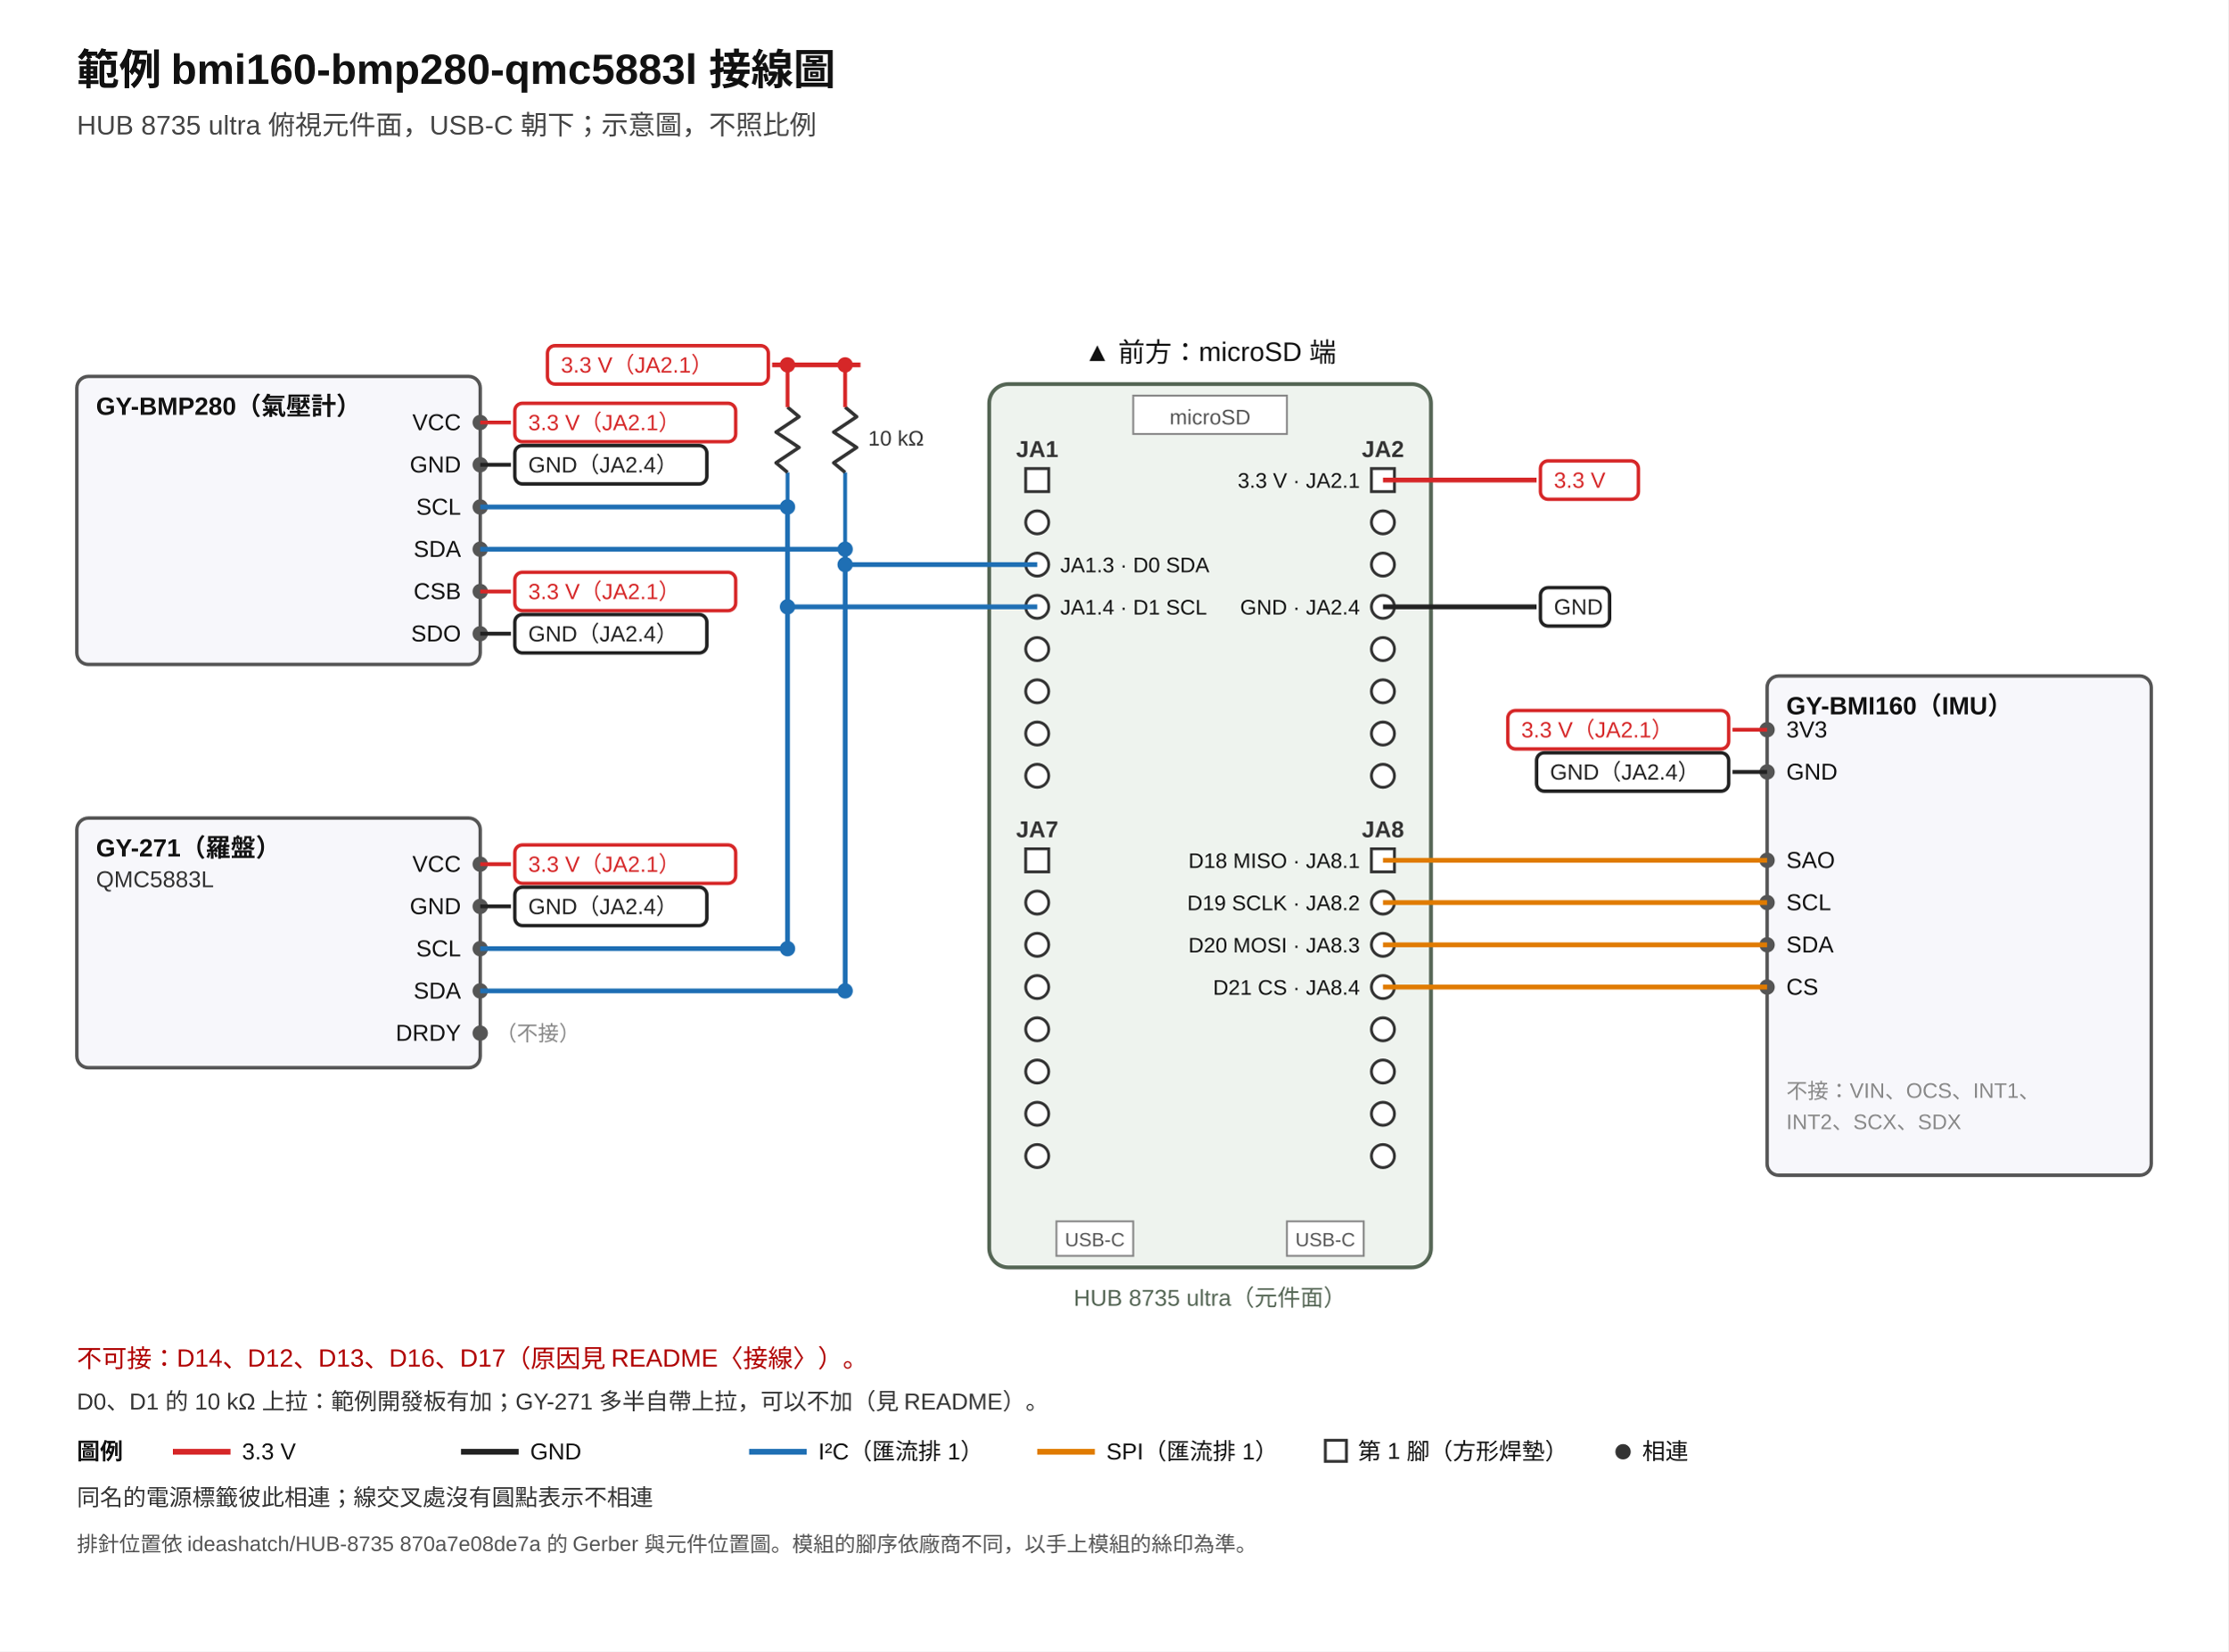
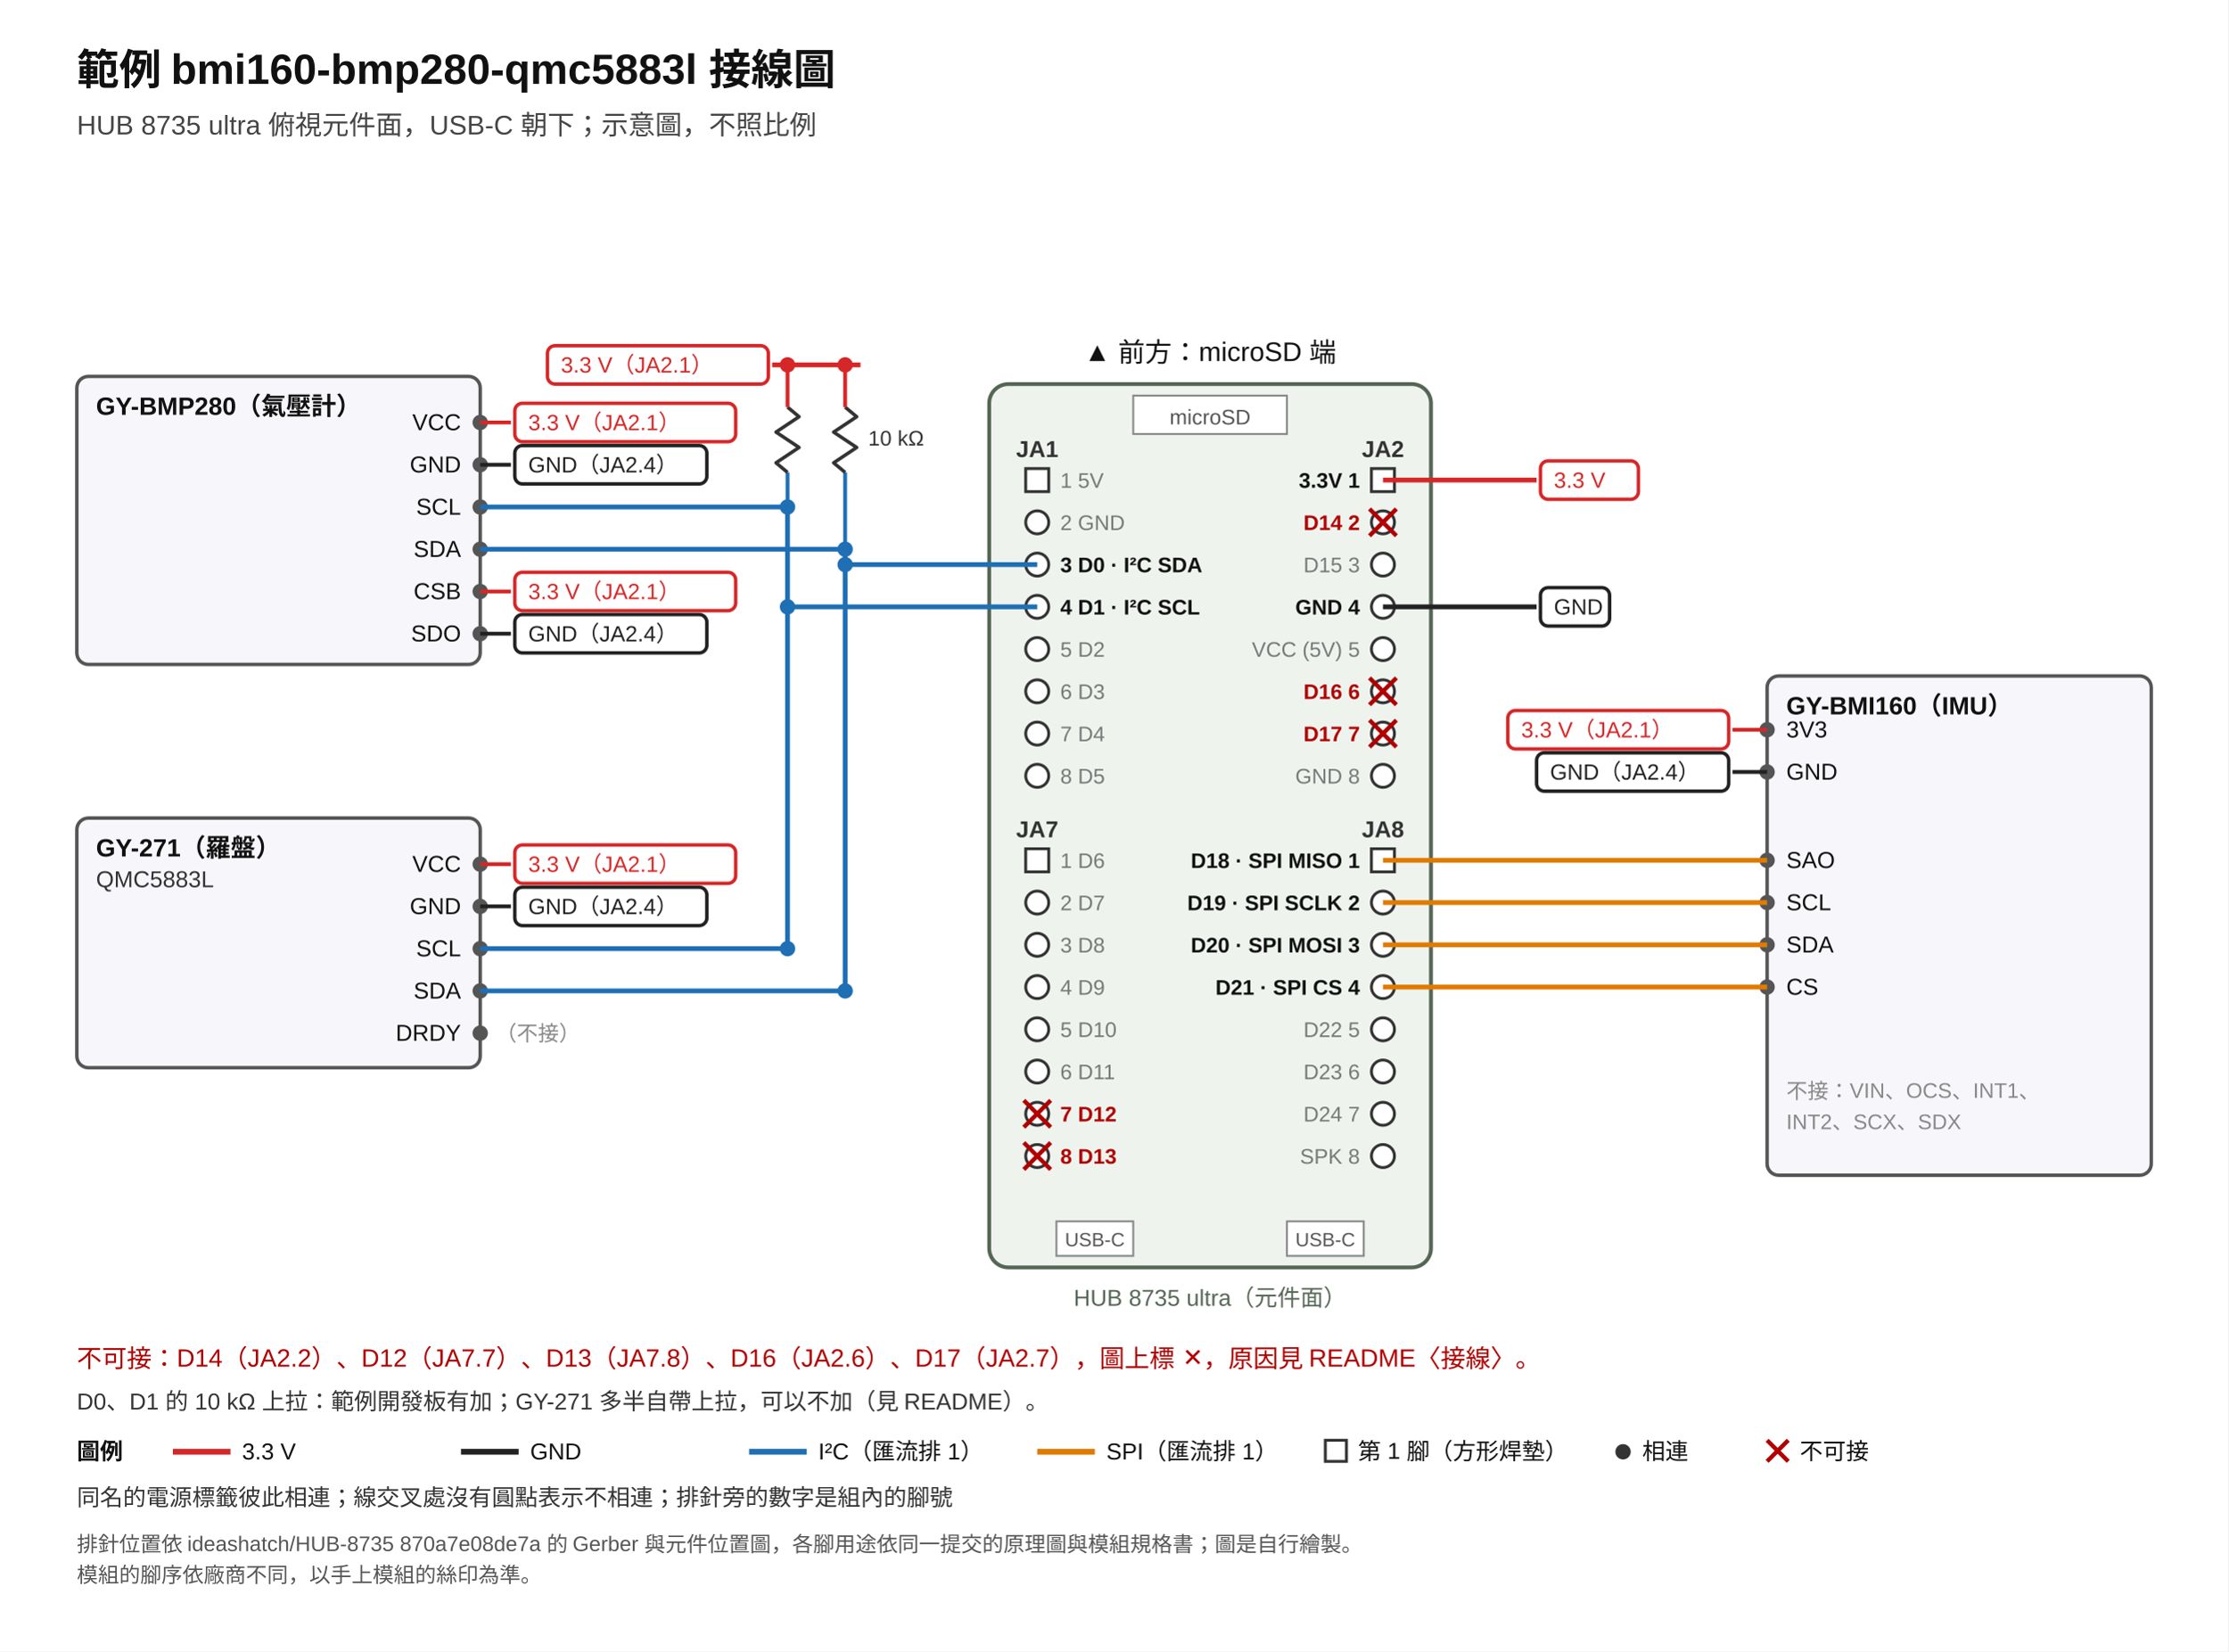
<svg xmlns="http://www.w3.org/2000/svg" width="1160" height="860" viewBox="0 0 1160 860" font-family="'Noto Sans TC','Microsoft JhengHei','PingFang TC','Helvetica Neue',Arial,sans-serif">
  <rect width="1160" height="860" fill="#ffffff" />
  <text x="40" y="44" font-size="22" font-weight="bold" fill="#111">範例 bmi160-bmp280-qmc5883l 接線圖</text>
  <text x="40" y="70" font-size="14" fill="#444">HUB 8735 ultra 俯視元件面，USB-C 朝下；示意圖，不照比例</text>
  <rect x="515" y="200" width="230" height="460" rx="10" fill="#eef3ee" stroke="#556655" stroke-width="2" />
  <text x="630" y="188" font-size="14" text-anchor="middle" fill="#111">▲ 前方：microSD 端</text>
  <rect x="590" y="206" width="80" height="20" fill="#ffffff" stroke="#888" />
  <text x="630" y="221" font-size="11" text-anchor="middle" fill="#555">microSD</text>
  <rect x="550" y="636" width="40" height="18" fill="#ffffff" stroke="#888" />
  <text x="570" y="649" font-size="10" text-anchor="middle" fill="#555">USB-C</text>
  <rect x="670" y="636" width="40" height="18" fill="#ffffff" stroke="#888" />
  <text x="690" y="649" font-size="10" text-anchor="middle" fill="#555">USB-C</text>
  <text x="630" y="680" font-size="12" text-anchor="middle" fill="#556655">HUB 8735 ultra（元件面）</text>
  <rect x="534" y="244" width="12" height="12" fill="#fff" stroke="#333" stroke-width="1.5" />
  <circle cx="540" cy="272" r="6" fill="#fff" stroke="#333" stroke-width="1.5" />
  <circle cx="540" cy="294" r="6" fill="#fff" stroke="#333" stroke-width="1.5" />
  <circle cx="540" cy="316" r="6" fill="#fff" stroke="#333" stroke-width="1.5" />
  <circle cx="540" cy="338" r="6" fill="#fff" stroke="#333" stroke-width="1.5" />
  <circle cx="540" cy="360" r="6" fill="#fff" stroke="#333" stroke-width="1.5" />
  <circle cx="540" cy="382" r="6" fill="#fff" stroke="#333" stroke-width="1.5" />
  <circle cx="540" cy="404" r="6" fill="#fff" stroke="#333" stroke-width="1.5" />
  <text x="540" y="238" font-size="12" font-weight="bold" text-anchor="middle" fill="#333">JA1</text>
  <rect x="534" y="442" width="12" height="12" fill="#fff" stroke="#333" stroke-width="1.5" />
  <circle cx="540" cy="470" r="6" fill="#fff" stroke="#333" stroke-width="1.5" />
  <circle cx="540" cy="492" r="6" fill="#fff" stroke="#333" stroke-width="1.5" />
  <circle cx="540" cy="514" r="6" fill="#fff" stroke="#333" stroke-width="1.5" />
  <circle cx="540" cy="536" r="6" fill="#fff" stroke="#333" stroke-width="1.5" />
  <circle cx="540" cy="558" r="6" fill="#fff" stroke="#333" stroke-width="1.5" />
  <circle cx="540" cy="580" r="6" fill="#fff" stroke="#333" stroke-width="1.5" />
  <circle cx="540" cy="602" r="6" fill="#fff" stroke="#333" stroke-width="1.5" />
  <text x="540" y="436" font-size="12" font-weight="bold" text-anchor="middle" fill="#333">JA7</text>
  <rect x="714" y="244" width="12" height="12" fill="#fff" stroke="#333" stroke-width="1.5" />
  <circle cx="720" cy="272" r="6" fill="#fff" stroke="#333" stroke-width="1.5" />
  <circle cx="720" cy="294" r="6" fill="#fff" stroke="#333" stroke-width="1.5" />
  <circle cx="720" cy="316" r="6" fill="#fff" stroke="#333" stroke-width="1.5" />
  <circle cx="720" cy="338" r="6" fill="#fff" stroke="#333" stroke-width="1.5" />
  <circle cx="720" cy="360" r="6" fill="#fff" stroke="#333" stroke-width="1.5" />
  <circle cx="720" cy="382" r="6" fill="#fff" stroke="#333" stroke-width="1.5" />
  <circle cx="720" cy="404" r="6" fill="#fff" stroke="#333" stroke-width="1.5" />
  <text x="720" y="238" font-size="12" font-weight="bold" text-anchor="middle" fill="#333">JA2</text>
  <rect x="714" y="442" width="12" height="12" fill="#fff" stroke="#333" stroke-width="1.5" />
  <circle cx="720" cy="470" r="6" fill="#fff" stroke="#333" stroke-width="1.5" />
  <circle cx="720" cy="492" r="6" fill="#fff" stroke="#333" stroke-width="1.5" />
  <circle cx="720" cy="514" r="6" fill="#fff" stroke="#333" stroke-width="1.5" />
  <circle cx="720" cy="536" r="6" fill="#fff" stroke="#333" stroke-width="1.5" />
  <circle cx="720" cy="558" r="6" fill="#fff" stroke="#333" stroke-width="1.5" />
  <circle cx="720" cy="580" r="6" fill="#fff" stroke="#333" stroke-width="1.5" />
  <circle cx="720" cy="602" r="6" fill="#fff" stroke="#333" stroke-width="1.5" />
  <text x="720" y="436" font-size="12" font-weight="bold" text-anchor="middle" fill="#333">JA8</text>
-   <text x="552" y="298" font-size="11" fill="#111">JA1.3 · D0 SDA</text>
-   <text x="552" y="320" font-size="11" fill="#111">JA1.4 · D1 SCL</text>
-   <text x="708" y="254" font-size="11" text-anchor="end" fill="#111">3.3 V · JA2.1</text>
-   <text x="708" y="320" font-size="11" text-anchor="end" fill="#111">GND · JA2.4</text>
-   <text x="708" y="452" font-size="11" text-anchor="end" fill="#111">D18 MISO · JA8.1</text>
-   <text x="708" y="474" font-size="11" text-anchor="end" fill="#111">D19 SCLK · JA8.2</text>
-   <text x="708" y="496" font-size="11" text-anchor="end" fill="#111">D20 MOSI · JA8.3</text>
-   <text x="708" y="518" font-size="11" text-anchor="end" fill="#111">D21 CS · JA8.4</text>
+   <text x="552" y="254" font-size="11" font-weight="normal" fill="#777">1  5V</text>
+   <text x="552" y="276" font-size="11" font-weight="normal" fill="#777">2  GND</text>
+   <text x="552" y="298" font-size="11" font-weight="bold" fill="#111">3  D0 · I²C SDA</text>
+   <text x="552" y="320" font-size="11" font-weight="bold" fill="#111">4  D1 · I²C SCL</text>
+   <text x="552" y="342" font-size="11" font-weight="normal" fill="#777">5  D2</text>
+   <text x="552" y="364" font-size="11" font-weight="normal" fill="#777">6  D3</text>
+   <text x="552" y="386" font-size="11" font-weight="normal" fill="#777">7  D4</text>
+   <text x="552" y="408" font-size="11" font-weight="normal" fill="#777">8  D5</text>
+   <text x="552" y="452" font-size="11" font-weight="normal" fill="#777">1  D6</text>
+   <text x="552" y="474" font-size="11" font-weight="normal" fill="#777">2  D7</text>
+   <text x="552" y="496" font-size="11" font-weight="normal" fill="#777">3  D8</text>
+   <text x="552" y="518" font-size="11" font-weight="normal" fill="#777">4  D9</text>
+   <text x="552" y="540" font-size="11" font-weight="normal" fill="#777">5  D10</text>
+   <text x="552" y="562" font-size="11" font-weight="normal" fill="#777">6  D11</text>
+   <text x="552" y="584" font-size="11" font-weight="bold" fill="#b00000">7  D12</text>
+   <path d="M533 573 L547 587 M533 587 L547 573" stroke="#b00000" stroke-width="2.2" />
+   <text x="552" y="606" font-size="11" font-weight="bold" fill="#b00000">8  D13</text>
+   <path d="M533 595 L547 609 M533 609 L547 595" stroke="#b00000" stroke-width="2.2" />
+   <text x="708" y="254" font-size="11" font-weight="bold" text-anchor="end" fill="#111">3.3V  1</text>
+   <text x="708" y="276" font-size="11" font-weight="bold" text-anchor="end" fill="#b00000">D14  2</text>
+   <path d="M713 265 L727 279 M713 279 L727 265" stroke="#b00000" stroke-width="2.2" />
+   <text x="708" y="298" font-size="11" font-weight="normal" text-anchor="end" fill="#777">D15  3</text>
+   <text x="708" y="320" font-size="11" font-weight="bold" text-anchor="end" fill="#111">GND  4</text>
+   <text x="708" y="342" font-size="11" font-weight="normal" text-anchor="end" fill="#777">VCC (5V)  5</text>
+   <text x="708" y="364" font-size="11" font-weight="bold" text-anchor="end" fill="#b00000">D16  6</text>
+   <path d="M713 353 L727 367 M713 367 L727 353" stroke="#b00000" stroke-width="2.2" />
+   <text x="708" y="386" font-size="11" font-weight="bold" text-anchor="end" fill="#b00000">D17  7</text>
+   <path d="M713 375 L727 389 M713 389 L727 375" stroke="#b00000" stroke-width="2.2" />
+   <text x="708" y="408" font-size="11" font-weight="normal" text-anchor="end" fill="#777">GND  8</text>
+   <text x="708" y="452" font-size="11" font-weight="bold" text-anchor="end" fill="#111">D18 · SPI MISO  1</text>
+   <text x="708" y="474" font-size="11" font-weight="bold" text-anchor="end" fill="#111">D19 · SPI SCLK  2</text>
+   <text x="708" y="496" font-size="11" font-weight="bold" text-anchor="end" fill="#111">D20 · SPI MOSI  3</text>
+   <text x="708" y="518" font-size="11" font-weight="bold" text-anchor="end" fill="#111">D21 · SPI CS  4</text>
+   <text x="708" y="540" font-size="11" font-weight="normal" text-anchor="end" fill="#777">D22  5</text>
+   <text x="708" y="562" font-size="11" font-weight="normal" text-anchor="end" fill="#777">D23  6</text>
+   <text x="708" y="584" font-size="11" font-weight="normal" text-anchor="end" fill="#777">D24  7</text>
+   <text x="708" y="606" font-size="11" font-weight="normal" text-anchor="end" fill="#777">SPK  8</text>
  <polyline points="720,250 800,250" fill="none" stroke="#d62728" stroke-width="2.5" stroke-linejoin="round" />
  <rect x="802" y="240" width="51" height="20" rx="4" fill="#fff" stroke="#d62728" stroke-width="1.8" />
  <text x="809" y="254" font-size="11.5" fill="#d62728">3.3 V</text>
  <polyline points="720,316 800,316" fill="none" stroke="#222222" stroke-width="2.5" stroke-linejoin="round" />
  <rect x="802" y="306" width="36" height="20" rx="4" fill="#fff" stroke="#222222" stroke-width="1.8" />
  <text x="809" y="320" font-size="11.5" fill="#222222">GND</text>
  <rect x="40" y="196" width="210" height="150" rx="6" fill="#f7f7fb" stroke="#555" stroke-width="1.8" />
  <text x="50" y="216" font-size="13" font-weight="bold" fill="#111">GY-BMP280（氣壓計）</text>
  <circle cx="250" cy="220" r="4" fill="#555" />
  <text x="240" y="224" font-size="12" text-anchor="end" fill="#111">VCC</text>
  <circle cx="250" cy="242" r="4" fill="#555" />
  <text x="240" y="246" font-size="12" text-anchor="end" fill="#111">GND</text>
  <circle cx="250" cy="264" r="4" fill="#555" />
  <text x="240" y="268" font-size="12" text-anchor="end" fill="#111">SCL</text>
  <circle cx="250" cy="286" r="4" fill="#555" />
  <text x="240" y="290" font-size="12" text-anchor="end" fill="#111">SDA</text>
  <circle cx="250" cy="308" r="4" fill="#555" />
  <text x="240" y="312" font-size="12" text-anchor="end" fill="#111">CSB</text>
  <circle cx="250" cy="330" r="4" fill="#555" />
  <text x="240" y="334" font-size="12" text-anchor="end" fill="#111">SDO</text>
  <rect x="40" y="426" width="210" height="130" rx="6" fill="#f7f7fb" stroke="#555" stroke-width="1.8" />
  <text x="50" y="446" font-size="13" font-weight="bold" fill="#111">GY-271（羅盤）</text>
  <text x="50" y="462" font-size="12" fill="#333">QMC5883L</text>
  <circle cx="250" cy="450" r="4" fill="#555" />
  <text x="240" y="454" font-size="12" text-anchor="end" fill="#111">VCC</text>
  <circle cx="250" cy="472" r="4" fill="#555" />
  <text x="240" y="476" font-size="12" text-anchor="end" fill="#111">GND</text>
  <circle cx="250" cy="494" r="4" fill="#555" />
  <text x="240" y="498" font-size="12" text-anchor="end" fill="#111">SCL</text>
  <circle cx="250" cy="516" r="4" fill="#555" />
  <text x="240" y="520" font-size="12" text-anchor="end" fill="#111">SDA</text>
  <circle cx="250" cy="538" r="4" fill="#555" />
  <text x="240" y="542" font-size="12" text-anchor="end" fill="#111">DRDY</text>
  <polyline points="410,264 410,494" fill="none" stroke="#1f6fb4" stroke-width="2.5" stroke-linejoin="round" />
  <polyline points="440,286 440,516" fill="none" stroke="#1f6fb4" stroke-width="2.5" stroke-linejoin="round" />
  <polyline points="250,264 410,264" fill="none" stroke="#1f6fb4" stroke-width="2.5" stroke-linejoin="round" />
  <polyline points="250,286 440,286" fill="none" stroke="#1f6fb4" stroke-width="2.5" stroke-linejoin="round" />
  <polyline points="250,494 410,494" fill="none" stroke="#1f6fb4" stroke-width="2.5" stroke-linejoin="round" />
  <polyline points="250,516 440,516" fill="none" stroke="#1f6fb4" stroke-width="2.5" stroke-linejoin="round" />
  <polyline points="540,294 440,294" fill="none" stroke="#1f6fb4" stroke-width="2.5" stroke-linejoin="round" />
  <circle cx="440" cy="294" r="4" fill="#1f6fb4" />
  <polyline points="540,316 410,316" fill="none" stroke="#1f6fb4" stroke-width="2.5" stroke-linejoin="round" />
  <circle cx="410" cy="316" r="4" fill="#1f6fb4" />
  <circle cx="410" cy="264" r="4" fill="#1f6fb4" />
  <circle cx="440" cy="286" r="4" fill="#1f6fb4" />
  <circle cx="410" cy="494" r="4" fill="#1f6fb4" />
  <circle cx="440" cy="516" r="4" fill="#1f6fb4" />
  <polyline points="410,264 410,246" fill="none" stroke="#1f6fb4" stroke-width="2" stroke-linejoin="round" />
  <polyline points="410,246 404,241 416,233 404,225 416,217 410,212" fill="none" stroke="#333" stroke-width="1.8" stroke-linejoin="round" />
  <polyline points="410,212 410,190" fill="none" stroke="#d62728" stroke-width="2" stroke-linejoin="round" />
  <polyline points="440,286 440,246" fill="none" stroke="#1f6fb4" stroke-width="2" stroke-linejoin="round" />
  <polyline points="440,246 434,241 446,233 434,225 446,217 440,212" fill="none" stroke="#333" stroke-width="1.8" stroke-linejoin="round" />
  <polyline points="440,212 440,190" fill="none" stroke="#d62728" stroke-width="2" stroke-linejoin="round" />
  <polyline points="402,190 448,190" fill="none" stroke="#d62728" stroke-width="2.5" stroke-linejoin="round" />
  <circle cx="410" cy="190" r="4" fill="#d62728" />
  <circle cx="440" cy="190" r="4" fill="#d62728" />
  <text x="452" y="232" font-size="11" fill="#333">10 kΩ</text>
  <rect x="285" y="180" width="115" height="20" rx="4" fill="#fff" stroke="#d62728" stroke-width="1.8" />
  <text x="292" y="194" font-size="11.5" fill="#d62728">3.3 V（JA2.1）</text>
  <polyline points="250,220 266,220" fill="none" stroke="#d62728" stroke-width="2" stroke-linejoin="round" />
  <rect x="268" y="210" width="115" height="20" rx="4" fill="#fff" stroke="#d62728" stroke-width="1.8" />
  <text x="275" y="224" font-size="11.5" fill="#d62728">3.3 V（JA2.1）</text>
  <polyline points="250,242 266,242" fill="none" stroke="#222222" stroke-width="2" stroke-linejoin="round" />
  <rect x="268" y="232" width="100" height="20" rx="4" fill="#fff" stroke="#222222" stroke-width="1.8" />
  <text x="275" y="246" font-size="11.5" fill="#222222">GND（JA2.4）</text>
  <polyline points="250,308 266,308" fill="none" stroke="#d62728" stroke-width="2" stroke-linejoin="round" />
  <rect x="268" y="298" width="115" height="20" rx="4" fill="#fff" stroke="#d62728" stroke-width="1.8" />
  <text x="275" y="312" font-size="11.5" fill="#d62728">3.3 V（JA2.1）</text>
  <polyline points="250,330 266,330" fill="none" stroke="#222222" stroke-width="2" stroke-linejoin="round" />
  <rect x="268" y="320" width="100" height="20" rx="4" fill="#fff" stroke="#222222" stroke-width="1.8" />
  <text x="275" y="334" font-size="11.5" fill="#222222">GND（JA2.4）</text>
  <polyline points="250,450 266,450" fill="none" stroke="#d62728" stroke-width="2" stroke-linejoin="round" />
  <rect x="268" y="440" width="115" height="20" rx="4" fill="#fff" stroke="#d62728" stroke-width="1.8" />
  <text x="275" y="454" font-size="11.5" fill="#d62728">3.3 V（JA2.1）</text>
  <polyline points="250,472 266,472" fill="none" stroke="#222222" stroke-width="2" stroke-linejoin="round" />
  <rect x="268" y="462" width="100" height="20" rx="4" fill="#fff" stroke="#222222" stroke-width="1.8" />
  <text x="275" y="476" font-size="11.5" fill="#222222">GND（JA2.4）</text>
  <text x="258" y="542" font-size="11" fill="#888888">（不接）</text>
  <rect x="920" y="352" width="200" height="260" rx="6" fill="#f7f7fb" stroke="#555" stroke-width="1.8" />
  <text x="930" y="372" font-size="13" font-weight="bold" fill="#111">GY-BMI160（IMU）</text>
  <circle cx="920" cy="380" r="4" fill="#555" />
  <text x="930" y="384" font-size="12" fill="#111">3V3</text>
  <circle cx="920" cy="402" r="4" fill="#555" />
  <text x="930" y="406" font-size="12" fill="#111">GND</text>
  <circle cx="920" cy="448" r="4" fill="#555" />
  <text x="930" y="452" font-size="12" fill="#111">SAO</text>
  <circle cx="920" cy="470" r="4" fill="#555" />
  <text x="930" y="474" font-size="12" fill="#111">SCL</text>
  <circle cx="920" cy="492" r="4" fill="#555" />
  <text x="930" y="496" font-size="12" fill="#111">SDA</text>
  <circle cx="920" cy="514" r="4" fill="#555" />
  <text x="930" y="518" font-size="12" fill="#111">CS</text>
  <text x="930" y="572" font-size="11" fill="#888888">不接：VIN、OCS、INT1、</text>
  <text x="930" y="588" font-size="11" fill="#888888">INT2、SCX、SDX</text>
  <polyline points="920,380 902,380" fill="none" stroke="#d62728" stroke-width="2" stroke-linejoin="round" />
  <rect x="785" y="370" width="115" height="20" rx="4" fill="#fff" stroke="#d62728" stroke-width="1.8" />
  <text x="792" y="384" font-size="11.5" fill="#d62728">3.3 V（JA2.1）</text>
  <polyline points="920,402 902,402" fill="none" stroke="#222222" stroke-width="2" stroke-linejoin="round" />
  <rect x="800" y="392" width="100" height="20" rx="4" fill="#fff" stroke="#222222" stroke-width="1.8" />
  <text x="807" y="406" font-size="11.5" fill="#222222">GND（JA2.4）</text>
  <polyline points="720,448 920,448" fill="none" stroke="#e07b00" stroke-width="2.5" stroke-linejoin="round" />
  <polyline points="720,470 920,470" fill="none" stroke="#e07b00" stroke-width="2.5" stroke-linejoin="round" />
  <polyline points="720,492 920,492" fill="none" stroke="#e07b00" stroke-width="2.5" stroke-linejoin="round" />
  <polyline points="720,514 920,514" fill="none" stroke="#e07b00" stroke-width="2.5" stroke-linejoin="round" />
-   <text x="40" y="712" font-size="13" fill="#b00000">不可接：D14、D12、D13、D16、D17（原因見 README〈接線〉）。</text>
+   <text x="40" y="712" font-size="13" fill="#b00000">不可接：D14（JA2.2）、D12（JA7.7）、D13（JA7.8）、D16（JA2.6）、D17（JA2.7），圖上標 ✕，原因見 README〈接線〉。</text>
  <text x="40" y="734" font-size="12" fill="#333">D0、D1 的 10 kΩ 上拉：範例開發板有加；GY-271 多半自帶上拉，可以不加（見 README）。</text>
  <text x="40" y="760" font-size="12" font-weight="bold" fill="#111">圖例</text>
  <polyline points="90,756 120,756" fill="none" stroke="#d62728" stroke-width="3" stroke-linejoin="round" />
  <text x="126" y="760" font-size="12" fill="#111">3.3 V</text>
  <polyline points="240,756 270,756" fill="none" stroke="#222222" stroke-width="3" stroke-linejoin="round" />
  <text x="276" y="760" font-size="12" fill="#111">GND</text>
  <polyline points="390,756 420,756" fill="none" stroke="#1f6fb4" stroke-width="3" stroke-linejoin="round" />
  <text x="426" y="760" font-size="12" fill="#111">I²C（匯流排 1）</text>
  <polyline points="540,756 570,756" fill="none" stroke="#e07b00" stroke-width="3" stroke-linejoin="round" />
  <text x="576" y="760" font-size="12" fill="#111">SPI（匯流排 1）</text>
  <rect x="690" y="750" width="11" height="11" fill="#fff" stroke="#333" stroke-width="1.5" />
  <text x="707" y="760" font-size="12" fill="#111">第 1 腳（方形焊墊）</text>
  <circle cx="845" cy="756" r="4" fill="#333" />
  <text x="855" y="760" font-size="12" fill="#111">相連</text>
-   <text x="40" y="784" font-size="12" fill="#333">同名的電源標籤彼此相連；線交叉處沒有圓點表示不相連</text>
-   <text x="40" y="808" font-size="11" fill="#555">排針位置依 ideashatch/HUB-8735 870a7e08de7a 的 Gerber 與元件位置圖。模組的腳序依廠商不同，以手上模組的絲印為準。</text>
+   <path d="M920 750 L931 761 M920 761 L931 750" stroke="#b00000" stroke-width="2.2" />
+   <text x="937" y="760" font-size="12" fill="#111">不可接</text>
+   <text x="40" y="784" font-size="12" fill="#333">同名的電源標籤彼此相連；線交叉處沒有圓點表示不相連；排針旁的數字是組內的腳號</text>
+   <text x="40" y="808" font-size="11" fill="#555">排針位置依 ideashatch/HUB-8735 870a7e08de7a 的 Gerber 與元件位置圖，各腳用途依同一提交的原理圖與模組規格書；圖是自行繪製。</text>
+   <text x="40" y="824" font-size="11" fill="#555">模組的腳序依廠商不同，以手上模組的絲印為準。</text>
</svg>
